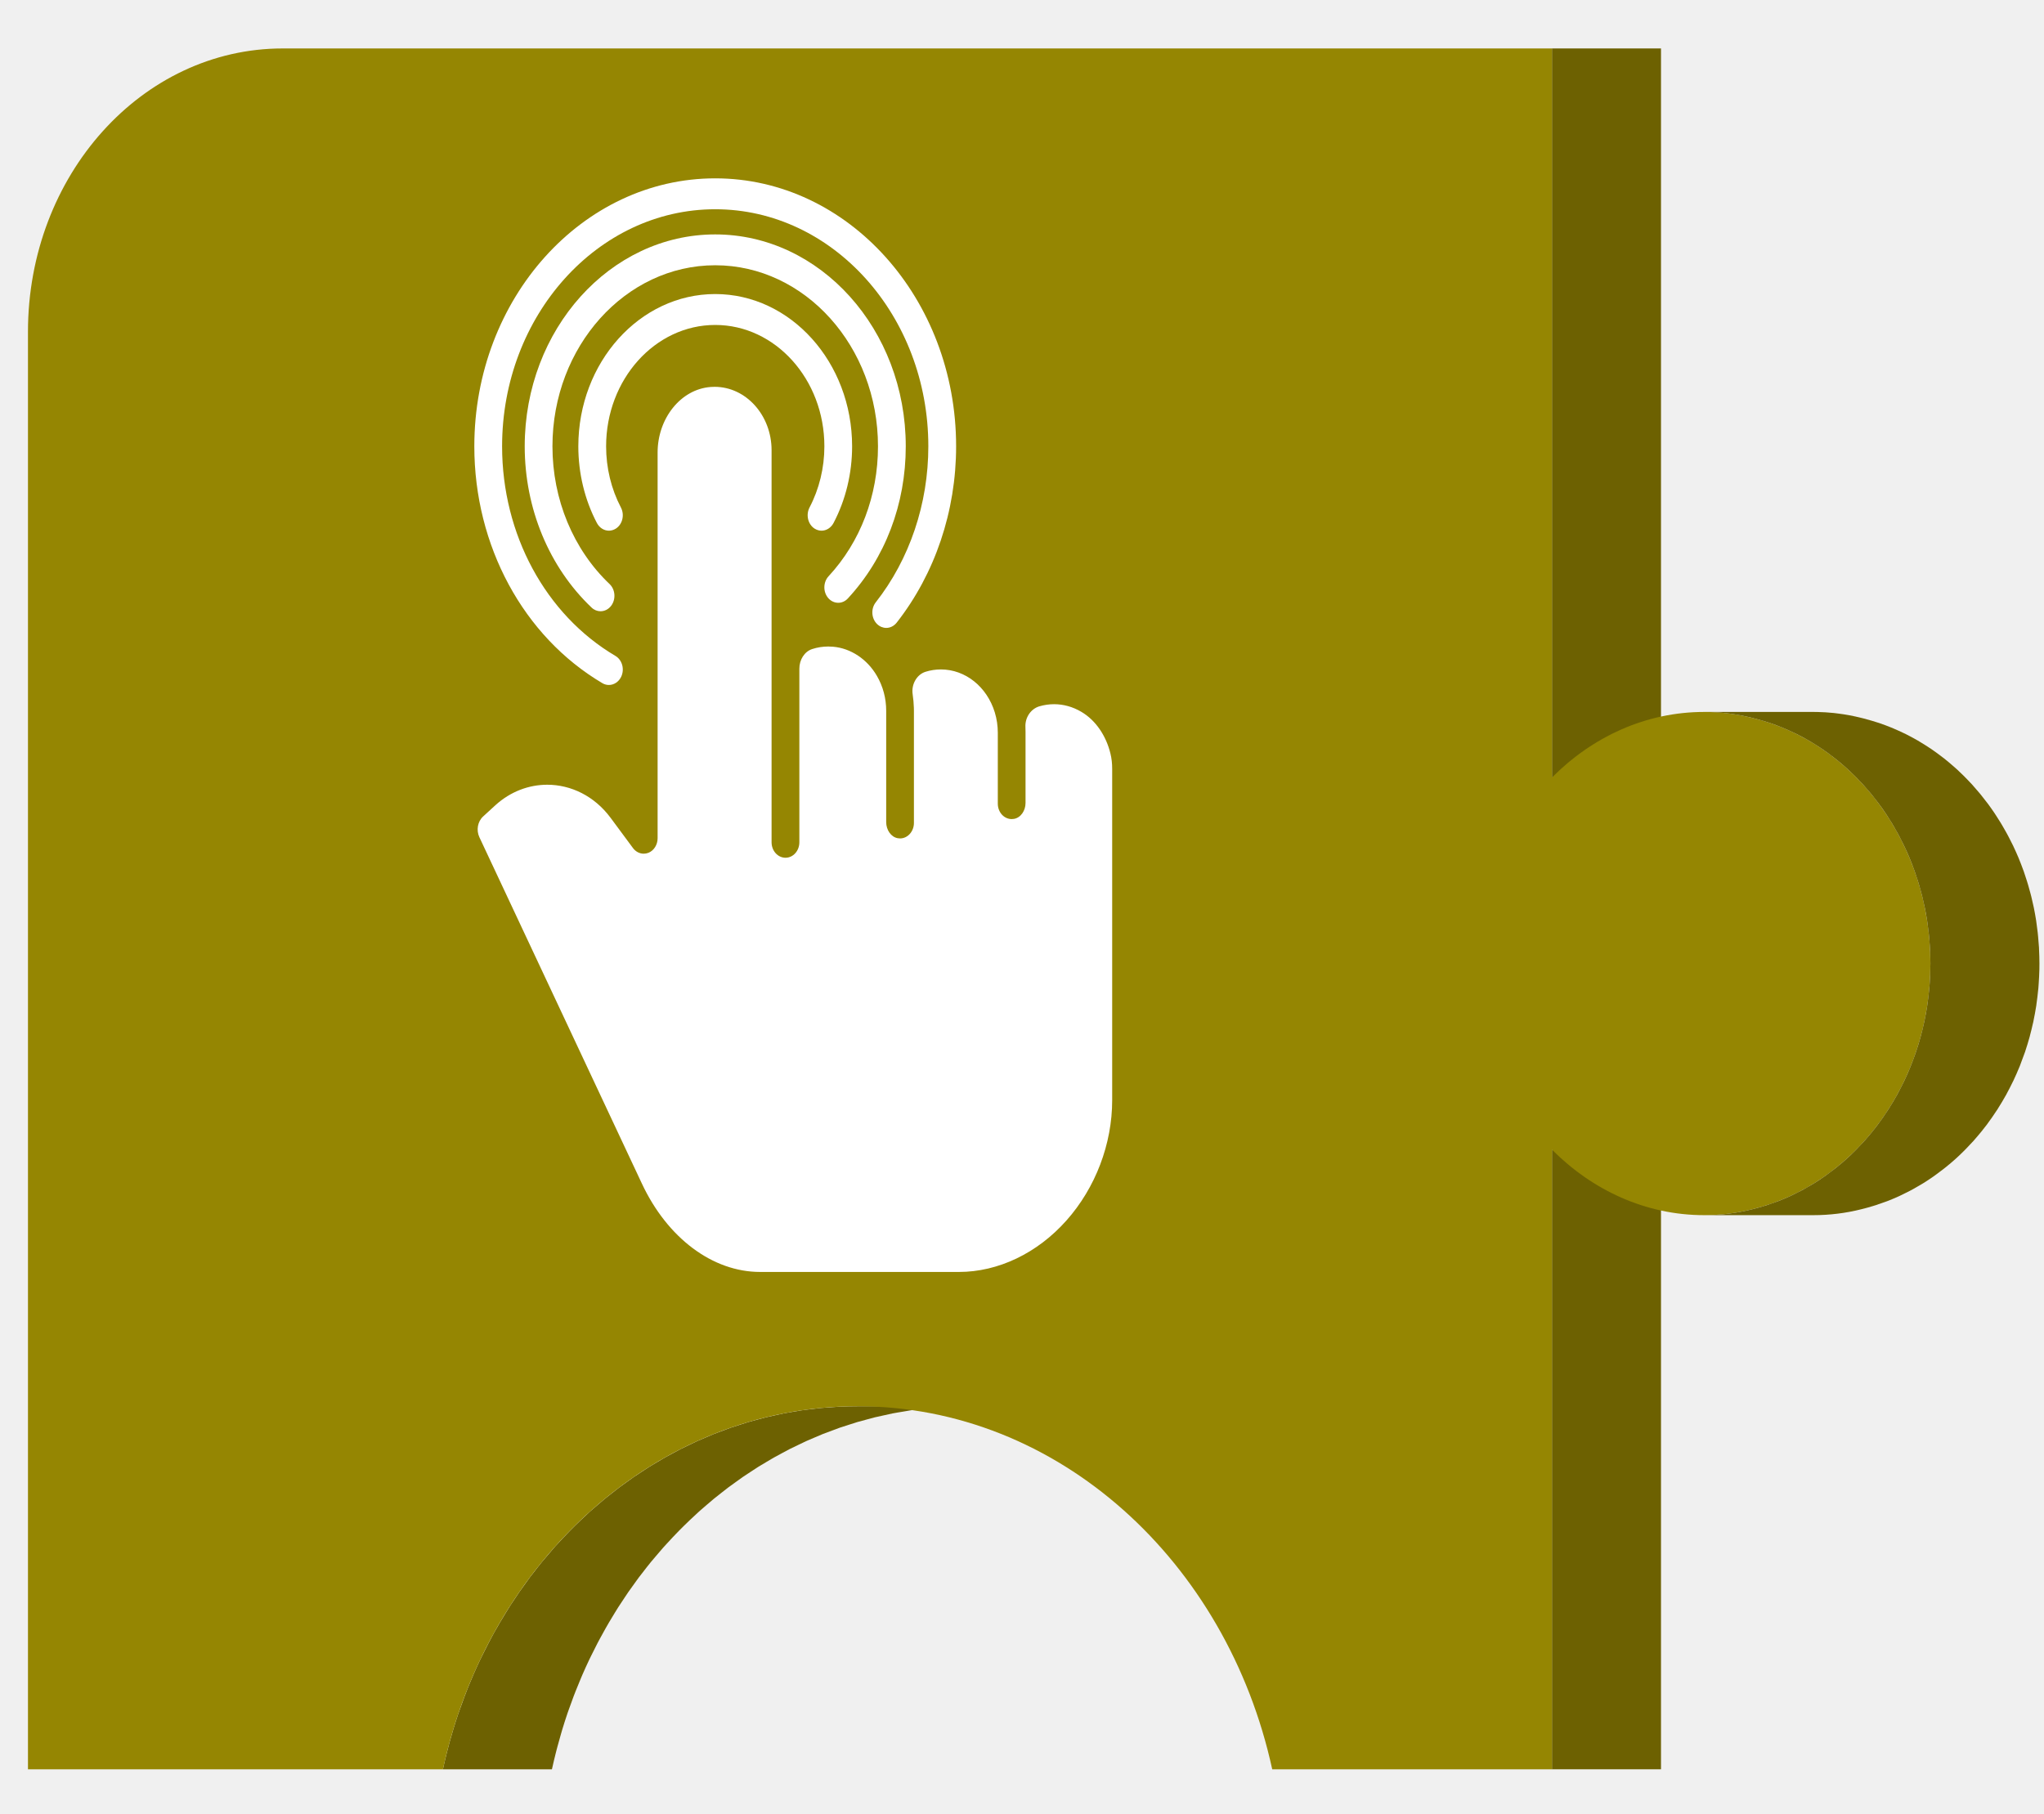
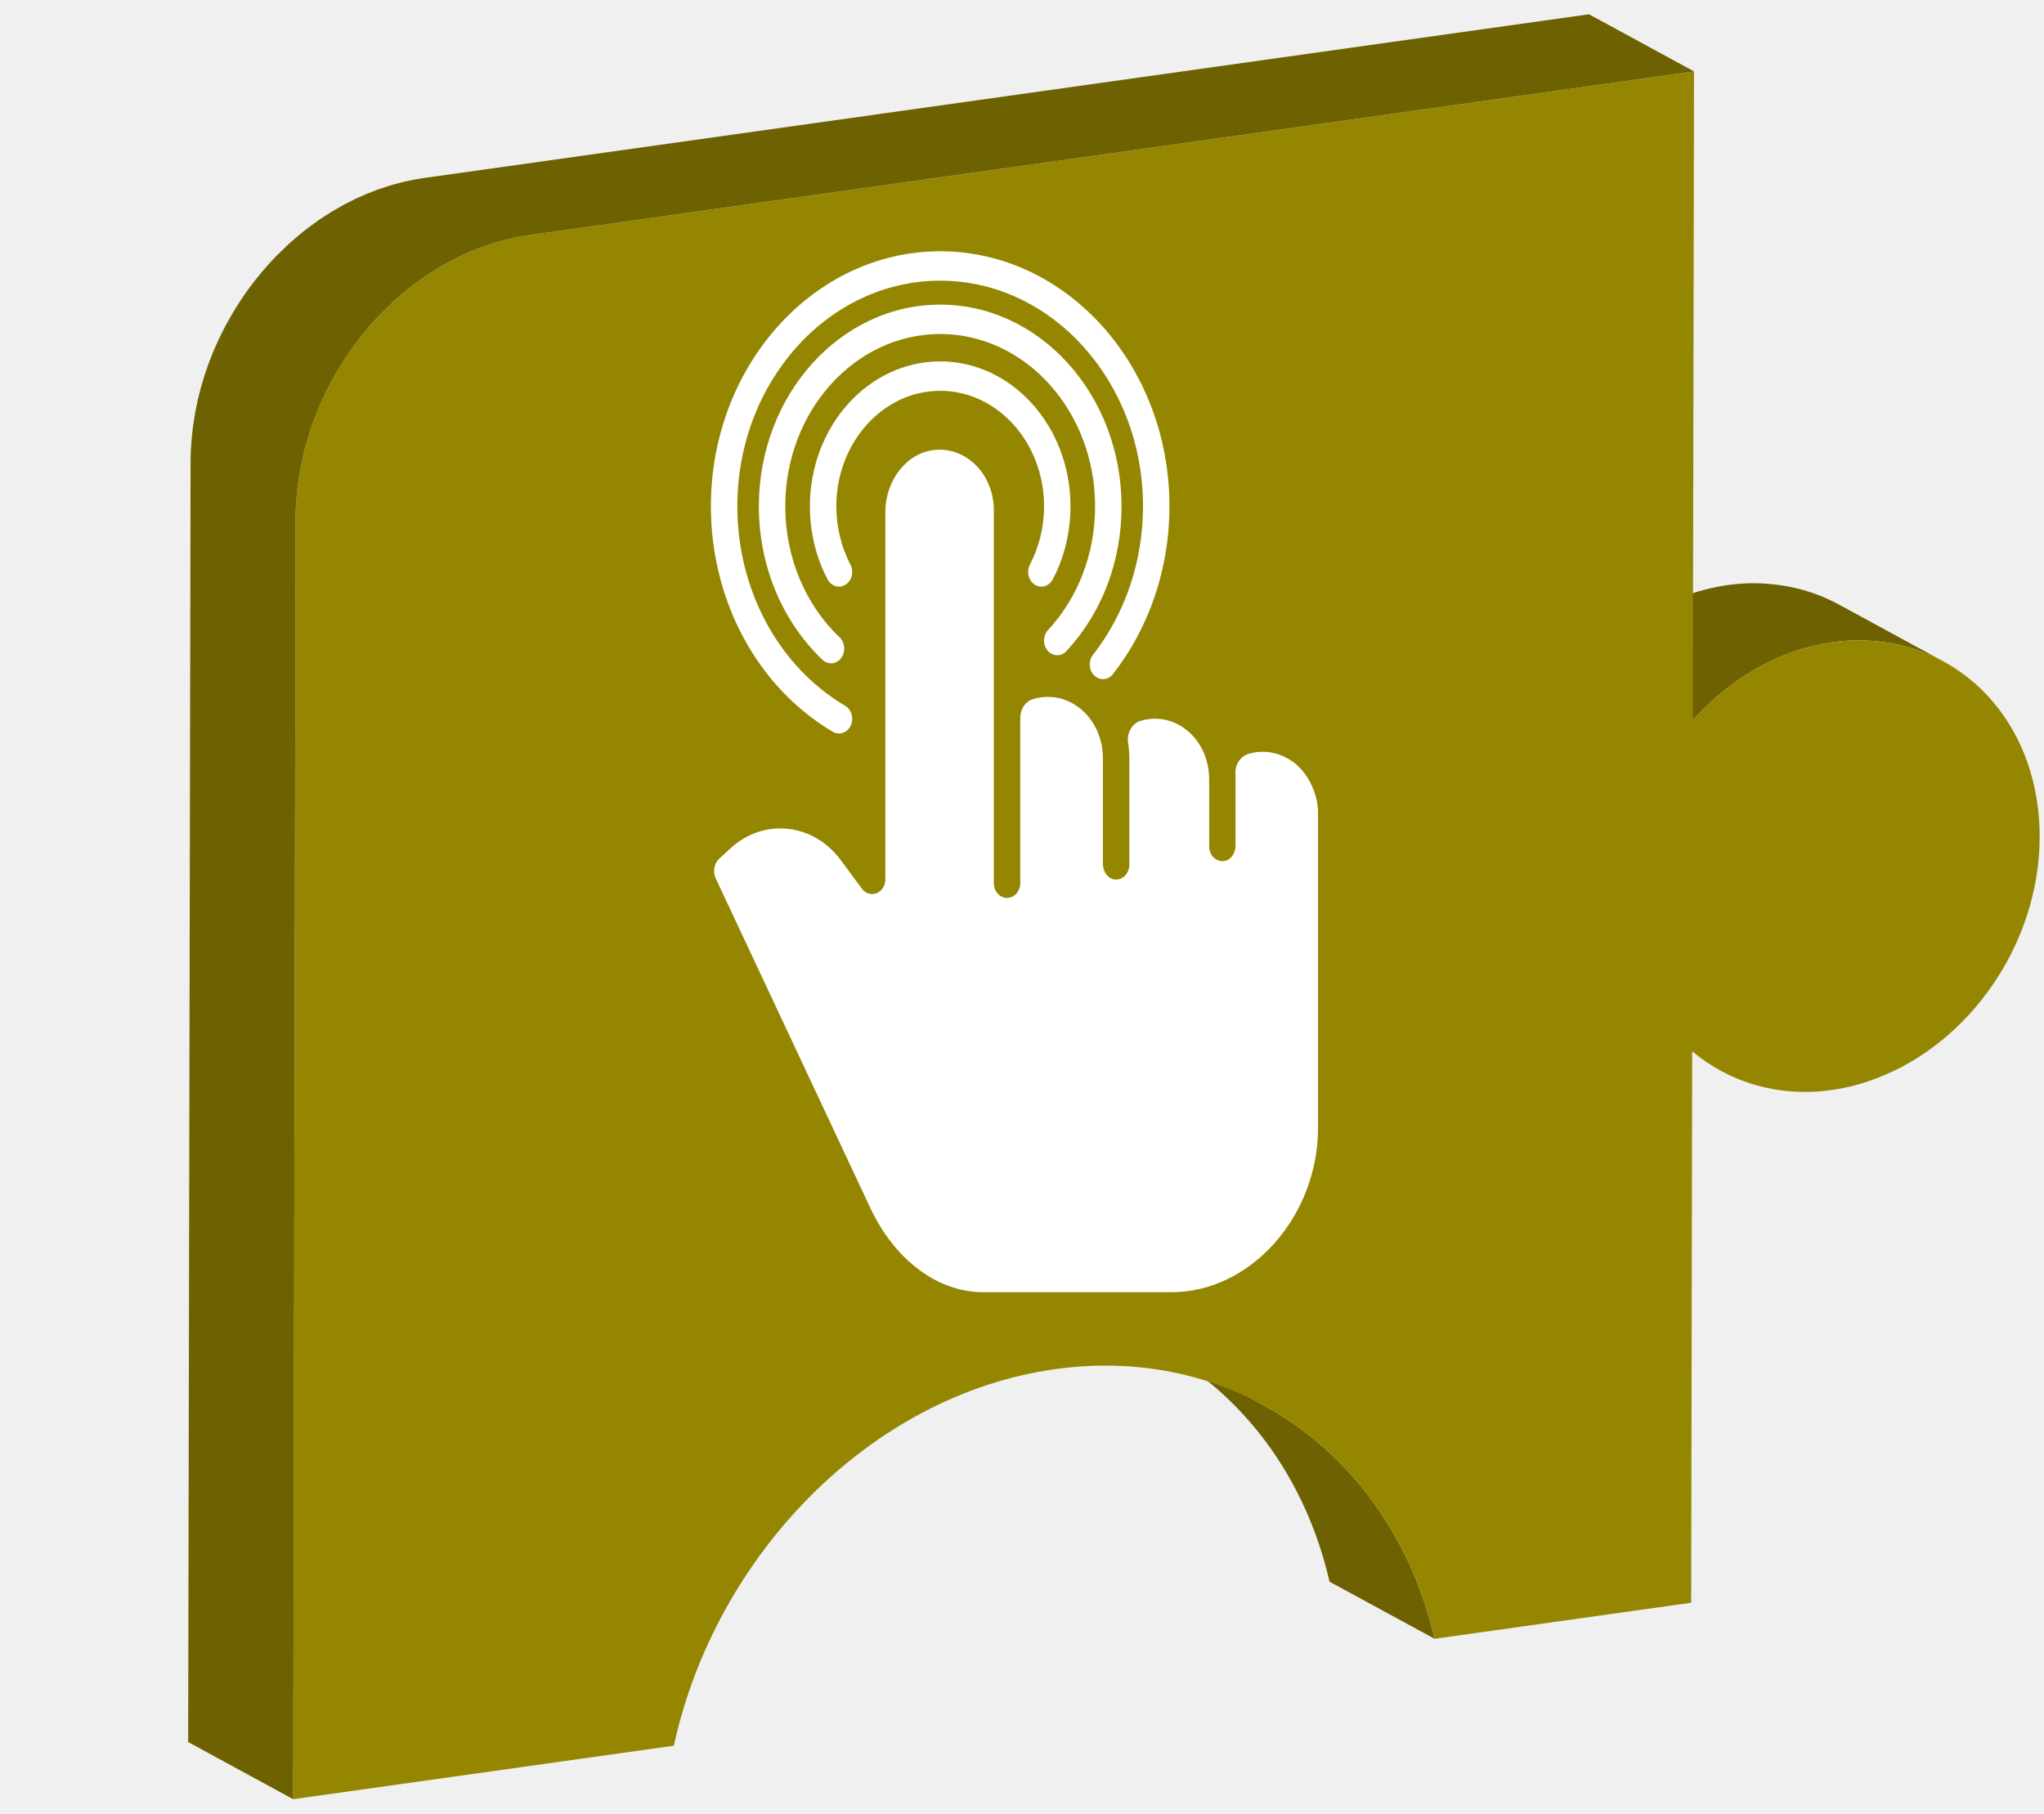
<svg xmlns="http://www.w3.org/2000/svg" version="1.1" id="svg2" xml:space="preserve" width="664.223" height="589.389" viewBox="0 0 664.223 589.389">
  <defs id="defs6">
    <clipPath clipPathUnits="userSpaceOnUse" id="clipPath18">
-       <path d="M 0,442.042 H 498.167 V 0 H 0 Z" id="path16" />
+       <path d="m 360.499,202.356 18.324,-9.968 c -1.773,0.964 -3.444,2.104 -4.994,3.403 v 0 l -18.324,9.969 c 1.55,-1.3 3.221,-2.439 4.994,-3.404" id="path16" />
+     </clipPath>
+     <clipPath clipPathUnits="userSpaceOnUse" id="clipPath30">
+       <path d="M 0,442.042 H 498.167 V 0 H 0 Z" id="path28" />
+     </clipPath>
+     <clipPath clipPathUnits="userSpaceOnUse" id="clipPath54">
+       <path d="m 180.129,307.187 -0.277,-149.003 145.622,20.466 0.277,149.003 z" id="path52" />
    </clipPath>
    <clipPath clipPathUnits="userSpaceOnUse" id="clipPath46">
      <path d="M 181.972,162.333 H 285.061 V 339.102 H 181.972 Z" id="path44" />
    </clipPath>
  </defs>
  <g id="g10" transform="matrix(1.333333,0,0,-1.333333,0,589.3893)">
-     <g id="g12" transform="matrix(1.508026,0,0,1.508026,-158.8169,-112.8055)">
+     <g id="g12">
      <g id="g14" clip-path="url(#clipPath18)">
-         <g id="g20" transform="translate(195.3752,85.4902)">
-           <path d="M 0,0 C 0.192,0.729 0.394,1.453 0.605,2.172 0.67,2.393 0.731,2.615 0.797,2.835 1.071,3.74 1.359,4.638 1.661,5.528 1.728,5.723 1.8,5.916 1.868,6.111 c 0.247,0.708 0.503,1.412 0.768,2.11 0.104,0.272 0.209,0.544 0.315,0.815 0.263,0.67 0.536,1.335 0.816,1.996 0.093,0.22 0.183,0.441 0.278,0.66 0.373,0.858 0.758,1.708 1.159,2.548 0.091,0.192 0.188,0.38 0.281,0.571 0.321,0.661 0.65,1.317 0.988,1.966 0.147,0.282 0.297,0.56 0.447,0.84 0.296,0.551 0.598,1.098 0.906,1.641 0.18,0.315 0.359,0.631 0.543,0.944 0.317,0.541 0.643,1.077 0.972,1.609 0.172,0.278 0.341,0.559 0.517,0.834 0.33,0.519 0.673,1.029 1.015,1.539 0.205,0.306 0.405,0.617 0.615,0.92 0.399,0.577 0.811,1.143 1.225,1.708 0.161,0.219 0.315,0.444 0.478,0.661 0.181,0.241 0.371,0.472 0.554,0.711 0.452,0.588 0.905,1.175 1.372,1.748 0.252,0.308 0.514,0.606 0.77,0.91 0.411,0.488 0.822,0.977 1.244,1.453 0.202,0.227 0.411,0.446 0.615,0.67 0.619,0.68 1.248,1.348 1.889,2.002 0.261,0.265 0.523,0.528 0.787,0.789 0.666,0.659 1.345,1.303 2.034,1.933 0.202,0.185 0.399,0.376 0.603,0.559 0.38,0.339 0.769,0.665 1.155,0.995 0.365,0.312 0.727,0.63 1.098,0.934 0.394,0.324 0.797,0.633 1.197,0.948 0.375,0.293 0.745,0.593 1.125,0.879 0.408,0.307 0.826,0.599 1.24,0.897 0.384,0.276 0.764,0.558 1.153,0.825 0.42,0.288 0.848,0.561 1.273,0.84 0.395,0.258 0.787,0.524 1.187,0.774 0.433,0.27 0.874,0.525 1.313,0.786 0.402,0.239 0.801,0.485 1.208,0.715 0.446,0.253 0.901,0.488 1.352,0.73 0.411,0.22 0.817,0.447 1.232,0.658 0.459,0.234 0.926,0.449 1.389,0.671 0.417,0.2 0.83,0.408 1.252,0.599 0.471,0.214 0.95,0.409 1.427,0.611 0.423,0.18 0.843,0.368 1.27,0.539 0.482,0.192 0.971,0.366 1.458,0.546 0.43,0.16 0.857,0.329 1.291,0.48 0.497,0.172 1.001,0.324 1.502,0.484 0.432,0.138 0.86,0.286 1.296,0.414 0.511,0.152 1.03,0.282 1.546,0.42 0.433,0.116 0.863,0.243 1.3,0.35 0.529,0.129 1.066,0.237 1.599,0.353 0.43,0.094 0.857,0.198 1.29,0.283 0.552,0.108 1.11,0.192 1.666,0.285 0.422,0.071 0.841,0.153 1.266,0.215 0.58,0.085 1.166,0.146 1.751,0.214 0.407,0.048 0.81,0.108 1.219,0.147 0.657,0.064 1.321,0.102 1.984,0.146 0.34,0.022 0.678,0.057 1.02,0.074 1.008,0.048 2.021,0.073 3.039,0.073 H 48.536 c -1.018,0 -2.031,-0.025 -3.039,-0.073 -0.342,-0.017 -0.68,-0.052 -1.021,-0.074 C 43.814,54.942 43.15,54.904 42.492,54.84 42.083,54.801 41.68,54.741 41.273,54.693 40.689,54.625 40.102,54.564 39.522,54.479 39.098,54.417 38.679,54.335 38.256,54.264 37.7,54.171 37.142,54.087 36.591,53.979 36.158,53.894 35.731,53.79 35.301,53.696 34.767,53.58 34.231,53.472 33.702,53.343 33.265,53.236 32.835,53.109 32.401,52.993 31.885,52.855 31.367,52.725 30.856,52.573 30.42,52.445 29.992,52.297 29.56,52.159 29.058,51.999 28.554,51.847 28.058,51.675 27.624,51.524 27.197,51.355 26.767,51.195 26.28,51.015 25.79,50.841 25.308,50.649 24.881,50.478 24.462,50.29 24.038,50.11 23.562,49.908 23.083,49.713 22.611,49.499 22.19,49.308 21.777,49.1 21.36,48.9 20.896,48.678 20.429,48.463 19.971,48.229 19.556,48.018 19.149,47.791 18.739,47.571 18.287,47.329 17.833,47.094 17.387,46.841 16.98,46.611 16.581,46.365 16.178,46.126 15.74,45.865 15.298,45.61 14.866,45.34 14.465,45.09 14.074,44.824 13.679,44.566 13.254,44.287 12.825,44.014 12.406,43.726 12.017,43.458 11.637,43.177 11.253,42.901 10.839,42.603 10.421,42.311 10.013,42.004 9.633,41.718 9.262,41.418 8.888,41.125 8.488,40.81 8.084,40.501 7.69,40.177 7.319,39.873 6.958,39.555 6.593,39.243 6.207,38.913 5.818,38.587 5.438,38.248 5.383,38.199 5.325,38.153 5.27,38.103 h 0.012 v 0 H 5.27 v 0 C 5.122,37.969 4.982,37.824 4.834,37.689 4.145,37.059 3.467,36.415 2.8,35.756 2.536,35.495 2.275,35.232 2.014,34.967 1.372,34.312 0.742,33.644 0.123,32.963 -0.021,32.805 -0.174,32.658 -0.316,32.498 -0.375,32.432 -0.431,32.362 -0.49,32.296 -0.914,31.818 -1.326,31.327 -1.738,30.837 -1.993,30.535 -2.253,30.239 -2.504,29.933 -2.972,29.359 -3.425,28.771 -3.878,28.182 -4.045,27.964 -4.221,27.754 -4.387,27.533 -4.402,27.513 -4.415,27.493 -4.43,27.473 -4.593,27.256 -4.748,27.031 -4.908,26.812 -5.322,26.247 -5.734,25.682 -6.134,25.104 -6.344,24.8 -6.545,24.488 -6.751,24.181 -7.03,23.765 -7.315,23.353 -7.586,22.931 -7.647,22.837 -7.703,22.74 -7.763,22.646 -7.939,22.37 -8.108,22.088 -8.281,21.809 -8.61,21.277 -8.936,20.743 -9.253,20.202 c -0.183,-0.313 -0.363,-0.629 -0.542,-0.944 -0.148,-0.262 -0.303,-0.518 -0.448,-0.781 -0.157,-0.284 -0.305,-0.574 -0.458,-0.86 -0.15,-0.28 -0.3,-0.558 -0.447,-0.84 -0.338,-0.649 -0.667,-1.305 -0.989,-1.966 -0.092,-0.191 -0.189,-0.379 -0.281,-0.571 -0.023,-0.048 -0.047,-0.095 -0.07,-0.143 -0.376,-0.793 -0.737,-1.595 -1.088,-2.404 -0.096,-0.22 -0.186,-0.443 -0.28,-0.665 -0.183,-0.431 -0.369,-0.86 -0.545,-1.296 -0.093,-0.23 -0.178,-0.464 -0.268,-0.694 C -14.776,8.766 -14.882,8.493 -14.986,8.219 -15.25,7.523 -15.505,6.822 -15.752,6.116 -15.821,5.919 -15.893,5.724 -15.96,5.526 -15.983,5.46 -16.007,5.396 -16.03,5.33 -16.308,4.506 -16.571,3.673 -16.824,2.835 -16.89,2.615 -16.952,2.393 -17.016,2.172 -17.146,1.729 -17.28,1.287 -17.403,0.84 -17.479,0.562 -17.548,0.28 -17.621,0 c -0.067,-0.253 -0.134,-0.506 -0.198,-0.759 -0.234,-0.923 -0.458,-1.851 -0.661,-2.788 h 17.621 c 0.203,0.937 0.428,1.865 0.661,2.788 C -0.133,-0.506 -0.067,-0.253 0,0" style="fill:#6d6101;fill-opacity:1;fill-rule:nonzero;stroke:none" id="path22" />
-         </g>
-         <path d="m 356.137,81.944 h 17.621 v 100.161 h -17.621 z" style="fill:#6d6101;fill-opacity:1;fill-rule:nonzero;stroke:none" id="path24" />
-         <path d="m 356.137,242.254 h 17.621 v 117.845 h -17.621 z" style="fill:#6d6101;fill-opacity:1;fill-rule:nonzero;stroke:none" id="path26" />
-         <g id="g28" transform="translate(150.9992,360.0984)">
-           <path d="M 0,0 H 17.621 222.759 205.138 Z" style="fill:#736700;fill-opacity:1;fill-rule:nonzero;stroke:none" id="path30" />
-         </g>
-         <g id="g32" transform="translate(356.1372,360.0984)">
-           <path d="m 0,0 v -117.845 c 6.529,6.577 15.165,10.6 24.608,10.6 2.666,0 5.261,-0.333 7.765,-0.962 16.46,-3.929 28.79,-20.231 28.79,-39.708 0,-19.45 -12.33,-35.751 -28.79,-39.716 -2.504,-0.63 -5.099,-0.955 -7.765,-0.955 -9.443,0 -18.079,4.023 -24.608,10.592 v -100.161 h -45.211 c -7.316,33.617 -34.59,58.68 -67.015,58.68 -32.425,0 -59.726,-25.063 -67.016,-58.68 h -67.061 v 232.354 c 0,25.296 18.43,45.801 41.165,45.801 z" style="fill:#958602;fill-opacity:1;fill-rule:nonzero;stroke:none" id="path34" />
-         </g>
-         <g id="g36" transform="translate(434.8681,210.0743)">
-           <path d="M 0,0 C 0.01,0.22 0.018,0.44 0.025,0.66 0.03,0.829 0.04,0.997 0.044,1.166 0.05,1.48 0.053,1.794 0.053,2.109 c 0,0.769 -0.026,1.532 -0.064,2.292 -0.004,0.091 -0.002,0.183 -0.007,0.274 -0.008,0.137 -0.024,0.271 -0.033,0.408 -0.03,0.456 -0.067,0.909 -0.11,1.361 -0.022,0.232 -0.043,0.464 -0.069,0.694 -0.056,0.509 -0.123,1.014 -0.196,1.517 -0.019,0.128 -0.031,0.258 -0.051,0.386 -0.004,0.031 -0.011,0.061 -0.016,0.092 -0.101,0.642 -0.214,1.278 -0.341,1.909 -0.027,0.134 -0.06,0.266 -0.088,0.399 -0.105,0.497 -0.216,0.991 -0.337,1.48 -0.054,0.217 -0.113,0.432 -0.17,0.647 -0.107,0.406 -0.218,0.81 -0.336,1.21 -0.067,0.229 -0.137,0.456 -0.208,0.682 -0.122,0.391 -0.25,0.779 -0.382,1.164 -0.047,0.136 -0.088,0.276 -0.136,0.411 -0.026,0.074 -0.057,0.146 -0.084,0.22 -0.212,0.586 -0.434,1.166 -0.669,1.738 -0.019,0.046 -0.035,0.093 -0.054,0.138 -0.256,0.616 -0.528,1.22 -0.81,1.819 -0.028,0.058 -0.052,0.119 -0.08,0.178 -0.063,0.133 -0.134,0.261 -0.199,0.394 -0.179,0.364 -0.361,0.726 -0.549,1.084 -0.108,0.204 -0.217,0.407 -0.327,0.609 -0.192,0.349 -0.388,0.694 -0.589,1.036 -0.111,0.191 -0.222,0.382 -0.336,0.57 -0.231,0.38 -0.469,0.754 -0.711,1.125 -0.09,0.138 -0.176,0.278 -0.268,0.415 -0.337,0.503 -0.683,0.997 -1.04,1.481 -0.009,0.014 -0.018,0.028 -0.028,0.041 -0.049,0.067 -0.103,0.13 -0.153,0.196 -0.318,0.425 -0.643,0.844 -0.977,1.254 -0.127,0.157 -0.258,0.311 -0.388,0.466 -0.281,0.335 -0.566,0.666 -0.858,0.99 -0.081,0.091 -0.157,0.187 -0.239,0.276 -0.067,0.074 -0.138,0.143 -0.205,0.216 -0.199,0.215 -0.402,0.425 -0.605,0.635 -0.177,0.182 -0.354,0.364 -0.534,0.543 -0.208,0.206 -0.42,0.407 -0.632,0.607 -0.126,0.119 -0.248,0.244 -0.375,0.361 -0.064,0.059 -0.13,0.114 -0.194,0.172 -0.157,0.143 -0.317,0.282 -0.476,0.421 -0.223,0.196 -0.447,0.39 -0.674,0.58 -0.166,0.138 -0.332,0.274 -0.5,0.409 -0.115,0.093 -0.226,0.19 -0.342,0.281 -0.062,0.049 -0.129,0.091 -0.191,0.14 -0.604,0.468 -1.218,0.921 -1.847,1.35 -0.024,0.016 -0.047,0.035 -0.071,0.052 -0.065,0.044 -0.134,0.081 -0.199,0.125 -0.537,0.358 -1.083,0.7 -1.637,1.029 -0.082,0.048 -0.16,0.104 -0.242,0.151 -0.048,0.028 -0.099,0.052 -0.147,0.079 -0.596,0.343 -1.202,0.669 -1.817,0.976 -0.037,0.018 -0.072,0.04 -0.11,0.059 -0.087,0.043 -0.179,0.078 -0.267,0.121 -0.507,0.245 -1.021,0.477 -1.54,0.697 -0.096,0.041 -0.188,0.089 -0.284,0.129 -0.06,0.024 -0.122,0.043 -0.182,0.068 -0.622,0.253 -1.251,0.49 -1.888,0.706 -0.024,0.008 -0.047,0.018 -0.071,0.026 -0.074,0.025 -0.15,0.043 -0.224,0.067 -0.566,0.185 -1.137,0.354 -1.712,0.509 -0.096,0.026 -0.19,0.06 -0.286,0.085 -0.211,0.055 -0.422,0.107 -0.635,0.158 -0.646,0.163 -1.3,0.304 -1.958,0.426 -0.02,0.004 -0.039,0.009 -0.059,0.013 -0.534,0.098 -1.073,0.178 -1.615,0.249 -0.126,0.016 -0.253,0.032 -0.38,0.047 -0.14,0.017 -0.28,0.038 -0.421,0.053 -0.444,0.046 -0.889,0.084 -1.337,0.112 -0.016,0.001 -0.032,0.001 -0.048,0.002 -0.424,0.026 -0.85,0.044 -1.278,0.053 -0.222,0.005 -0.445,0.007 -0.668,0.007 h -17.622 c 0.653,0 1.302,-0.021 1.946,-0.06 0.016,-10e-4 0.033,-10e-4 0.049,-0.002 0.59,-0.037 1.176,-0.096 1.758,-0.165 0.127,-0.015 0.253,-0.031 0.38,-0.047 0.561,-0.074 1.12,-0.159 1.673,-0.262 0.659,-0.122 1.312,-0.263 1.959,-0.426 0.309,-0.074 0.614,-0.161 0.92,-0.243 0.576,-0.155 1.147,-0.324 1.712,-0.509 0.098,-0.032 0.198,-0.06 0.295,-0.093 0.638,-0.216 1.267,-0.453 1.889,-0.706 0.156,-0.064 0.311,-0.131 0.466,-0.197 0.519,-0.22 1.033,-0.452 1.54,-0.697 0.125,-0.061 0.252,-0.118 0.377,-0.18 0.615,-0.307 1.22,-0.633 1.817,-0.976 0.13,-0.075 0.259,-0.154 0.388,-0.23 0.555,-0.329 1.101,-0.671 1.638,-1.029 0.089,-0.06 0.181,-0.117 0.27,-0.177 0.629,-0.428 1.243,-0.881 1.846,-1.35 0.179,-0.139 0.358,-0.279 0.535,-0.421 0.167,-0.135 0.333,-0.271 0.498,-0.409 0.228,-0.19 0.452,-0.384 0.676,-0.58 0.158,-0.139 0.317,-0.278 0.474,-0.42 0.192,-0.175 0.382,-0.355 0.571,-0.535 0.212,-0.2 0.423,-0.401 0.63,-0.606 0.181,-0.178 0.357,-0.361 0.534,-0.543 0.204,-0.21 0.406,-0.42 0.605,-0.635 0.15,-0.162 0.297,-0.327 0.445,-0.492 0.291,-0.324 0.576,-0.654 0.857,-0.989 0.131,-0.156 0.262,-0.31 0.39,-0.468 0.333,-0.41 0.658,-0.828 0.976,-1.253 0.059,-0.079 0.122,-0.156 0.181,-0.237 0.357,-0.484 0.703,-0.978 1.039,-1.48 0.093,-0.138 0.18,-0.28 0.271,-0.419 0.241,-0.37 0.479,-0.743 0.709,-1.122 0.114,-0.188 0.224,-0.379 0.336,-0.57 0.2,-0.342 0.397,-0.687 0.588,-1.036 0.111,-0.202 0.22,-0.405 0.328,-0.609 0.187,-0.357 0.369,-0.719 0.547,-1.082 0.094,-0.192 0.19,-0.382 0.281,-0.575 0.282,-0.598 0.554,-1.203 0.809,-1.818 0.019,-0.045 0.036,-0.092 0.055,-0.138 0.235,-0.572 0.457,-1.152 0.668,-1.738 0.076,-0.209 0.148,-0.421 0.22,-0.631 0.133,-0.385 0.261,-0.772 0.382,-1.162 0.072,-0.228 0.142,-0.456 0.209,-0.685 0.118,-0.4 0.229,-0.803 0.336,-1.208 0.057,-0.216 0.116,-0.43 0.169,-0.648 0.122,-0.489 0.232,-0.983 0.337,-1.48 0.029,-0.133 0.061,-0.265 0.089,-0.399 0.127,-0.63 0.24,-1.267 0.341,-1.908 0.025,-0.16 0.043,-0.323 0.067,-0.484 0.073,-0.501 0.14,-1.004 0.196,-1.512 0.026,-0.23 0.047,-0.462 0.069,-0.694 0.043,-0.451 0.079,-0.904 0.109,-1.359 0.015,-0.228 0.029,-0.456 0.041,-0.686 0.038,-0.758 0.064,-1.521 0.064,-2.29 0,-0.486 -0.013,-0.968 -0.029,-1.45 -0.007,-0.219 -0.014,-0.439 -0.024,-0.657 -0.017,-0.361 -0.039,-0.719 -0.064,-1.077 -0.014,-0.202 -0.027,-0.405 -0.044,-0.607 -0.014,-0.177 -0.035,-0.352 -0.052,-0.528 -0.071,-0.741 -0.159,-1.477 -0.265,-2.205 -0.019,-0.135 -0.035,-0.27 -0.056,-0.404 -0.119,-0.765 -0.258,-1.523 -0.415,-2.273 -0.037,-0.178 -0.078,-0.353 -0.117,-0.53 -0.136,-0.615 -0.285,-1.225 -0.446,-1.828 -0.039,-0.148 -0.076,-0.297 -0.117,-0.445 -0.196,-0.707 -0.411,-1.406 -0.641,-2.096 -0.051,-0.155 -0.107,-0.308 -0.161,-0.462 -0.199,-0.577 -0.411,-1.148 -0.634,-1.713 -0.062,-0.157 -0.122,-0.316 -0.186,-0.473 -0.278,-0.683 -0.573,-1.357 -0.884,-2.02 -0.06,-0.126 -0.123,-0.25 -0.183,-0.375 -0.297,-0.615 -0.606,-1.22 -0.93,-1.815 -0.065,-0.12 -0.128,-0.242 -0.194,-0.361 -0.389,-0.699 -0.798,-1.383 -1.224,-2.053 -0.082,-0.131 -0.166,-0.26 -0.25,-0.389 -0.478,-0.734 -0.974,-1.451 -1.493,-2.147 -0.136,-0.182 -0.275,-0.361 -0.413,-0.54 -0.187,-0.241 -0.373,-0.482 -0.564,-0.718 -0.159,-0.197 -0.322,-0.389 -0.484,-0.582 -0.194,-0.23 -0.389,-0.46 -0.588,-0.686 -0.143,-0.162 -0.288,-0.32 -0.433,-0.479 -0.309,-0.339 -0.624,-0.672 -0.944,-0.999 -0.134,-0.137 -0.266,-0.275 -0.402,-0.409 -0.434,-0.431 -0.875,-0.854 -1.328,-1.261 -0.014,-0.013 -0.027,-0.026 -0.041,-0.039 -0.486,-0.437 -0.986,-0.856 -1.493,-1.265 -0.144,-0.116 -0.29,-0.23 -0.436,-0.344 -0.396,-0.311 -0.799,-0.613 -1.207,-0.906 -0.135,-0.098 -0.269,-0.197 -0.406,-0.293 -0.529,-0.37 -1.066,-0.727 -1.613,-1.066 -0.098,-0.061 -0.198,-0.117 -0.296,-0.177 -0.461,-0.28 -0.927,-0.549 -1.4,-0.807 -0.167,-0.091 -0.334,-0.181 -0.503,-0.27 -0.472,-0.248 -0.95,-0.486 -1.433,-0.712 -0.109,-0.051 -0.216,-0.106 -0.326,-0.156 -0.584,-0.266 -1.177,-0.514 -1.776,-0.747 -0.153,-0.06 -0.308,-0.114 -0.462,-0.171 -0.469,-0.175 -0.943,-0.34 -1.42,-0.493 -0.177,-0.057 -0.354,-0.115 -0.532,-0.169 -0.621,-0.189 -1.247,-0.366 -1.881,-0.519 -2.504,-0.63 -5.098,-0.955 -7.765,-0.955 h 17.622 c 2.666,0 5.261,0.325 7.764,0.955 0.635,0.153 1.26,0.33 1.881,0.519 0.179,0.054 0.355,0.112 0.532,0.169 0.478,0.153 0.951,0.318 1.421,0.493 0.154,0.057 0.308,0.111 0.462,0.171 0.599,0.233 1.191,0.481 1.776,0.747 0.109,0.05 0.216,0.105 0.325,0.156 0.484,0.226 0.961,0.464 1.434,0.712 0.168,0.089 0.336,0.179 0.503,0.27 0.472,0.259 0.939,0.528 1.401,0.808 0.097,0.06 0.197,0.115 0.294,0.175 0.547,0.34 1.084,0.697 1.614,1.067 0.136,0.096 0.269,0.195 0.404,0.292 0.409,0.294 0.812,0.597 1.21,0.908 0.145,0.114 0.29,0.226 0.434,0.343 0.507,0.409 1.007,0.828 1.494,1.266 10e-4,10e-4 0.003,0.002 0.004,0.004 0.012,0.009 0.022,0.02 0.033,0.03 0.454,0.409 0.896,0.833 1.331,1.265 0.136,0.134 0.269,0.272 0.403,0.409 0.319,0.327 0.634,0.66 0.943,0.999 0.08,0.087 0.164,0.169 0.243,0.257 0.065,0.073 0.126,0.149 0.19,0.222 0.199,0.226 0.394,0.456 0.588,0.686 0.163,0.193 0.325,0.385 0.484,0.581 0.192,0.237 0.379,0.479 0.565,0.72 0.109,0.142 0.223,0.278 0.331,0.421 0.028,0.038 0.053,0.079 0.081,0.117 0.519,0.697 1.016,1.414 1.493,2.148 0.043,0.066 0.091,0.127 0.134,0.193 0.041,0.064 0.076,0.132 0.117,0.196 0.425,0.67 0.834,1.354 1.223,2.053 0.021,0.037 0.045,0.072 0.066,0.11 0.045,0.082 0.084,0.168 0.129,0.251 0.323,0.595 0.633,1.2 0.929,1.815 0.041,0.085 0.088,0.165 0.129,0.251 0.019,0.04 0.035,0.083 0.054,0.124 0.311,0.663 0.606,1.336 0.885,2.02 0.022,0.055 0.049,0.108 0.071,0.163 0.041,0.102 0.075,0.208 0.115,0.31 0.223,0.565 0.434,1.136 0.634,1.713 0.036,0.104 0.078,0.204 0.114,0.308 0.017,0.051 0.03,0.103 0.047,0.154 0.23,0.69 0.444,1.389 0.641,2.096 0.012,0.046 0.028,0.089 0.041,0.134 0.028,0.102 0.048,0.208 0.075,0.311 0.162,0.604 0.31,1.213 0.446,1.828 0.025,0.111 0.057,0.219 0.081,0.331 0.014,0.065 0.023,0.133 0.036,0.199 0.157,0.751 0.297,1.508 0.416,2.274 0.006,0.042 0.016,0.082 0.022,0.124 0.014,0.091 0.02,0.185 0.033,0.276 0.107,0.731 0.195,1.468 0.266,2.21 0.009,0.101 0.027,0.199 0.036,0.3 0.006,0.074 0.009,0.15 0.015,0.224 0.018,0.204 0.03,0.409 0.044,0.613 C -0.039,-0.715 -0.016,-0.358 0,0" style="fill:#6d6101;fill-opacity:1;fill-rule:nonzero;stroke:none" id="path38" />
+         <g id="g20" transform="translate(378.823,192.3874)">
+           <path d="m 0,0 -18.325,9.968 c -1.773,0.965 -3.443,2.105 -4.993,3.404 L -4.993,3.404 C -3.444,2.105 -1.773,0.965 0,0" style="fill:#6d6101;fill-opacity:1;fill-rule:nonzero;stroke:none" id="path22" />
        </g>
      </g>
    </g>
-     <g id="g40" transform="matrix(1.508026,0,0,1.508026,-158.8169,-112.8055)">
+     <g id="g24" transform="matrix(1.396915,0,0,1.396915,-109.7811,-87.72652)">
+       <g id="g26" clip-path="url(#clipPath30)">
+         <g id="g32" transform="translate(407.886,267.1021)">
+           <path d="m 0,0 c 0.33,-0.05 0.659,-0.105 0.986,-0.166 0.162,-0.03 0.324,-0.062 0.486,-0.095 0.325,-0.066 0.648,-0.138 0.97,-0.215 0.141,-0.034 0.283,-0.065 0.424,-0.101 0.259,-0.065 0.514,-0.14 0.77,-0.212 0.242,-0.068 0.484,-0.133 0.723,-0.207 0.247,-0.076 0.49,-0.161 0.734,-0.243 0.236,-0.08 0.473,-0.157 0.707,-0.242 0.239,-0.088 0.475,-0.184 0.712,-0.277 0.232,-0.092 0.466,-0.181 0.695,-0.279 0.234,-0.099 0.464,-0.206 0.695,-0.311 0.225,-0.103 0.452,-0.203 0.674,-0.311 0.412,-0.2 0.819,-0.406 1.22,-0.624 L -8.529,6.686 c -0.36,0.196 -0.726,0.385 -1.095,0.566 -0.041,0.02 -0.083,0.037 -0.124,0.057 -0.222,0.108 -0.448,0.208 -0.673,0.31 -0.232,0.106 -0.463,0.214 -0.698,0.313 -0.228,0.097 -0.46,0.186 -0.69,0.277 -0.238,0.094 -0.475,0.19 -0.716,0.278 -0.234,0.086 -0.472,0.163 -0.71,0.243 -0.242,0.082 -0.484,0.166 -0.729,0.242 -0.24,0.074 -0.484,0.14 -0.727,0.208 -0.2,0.056 -0.397,0.119 -0.598,0.172 -0.056,0.014 -0.113,0.025 -0.169,0.04 -0.141,0.035 -0.283,0.067 -0.425,0.1 -0.321,0.077 -0.645,0.149 -0.97,0.216 -0.161,0.032 -0.323,0.064 -0.485,0.094 -0.326,0.061 -0.655,0.116 -0.986,0.166 -0.147,0.023 -0.294,0.048 -0.443,0.068 -0.473,0.066 -0.95,0.123 -1.431,0.168 -2.479,0.256 -5.047,0.215 -7.688,-0.157 C -28.418,9.973 -28.948,9.882 -29.475,9.783 -29.637,9.753 -29.798,9.718 -29.96,9.685 -30.332,9.61 -30.702,9.53 -31.07,9.443 -31.247,9.402 -31.424,9.359 -31.6,9.315 -31.982,9.219 -32.362,9.116 -32.74,9.007 -32.88,8.967 -33.021,8.93 -33.16,8.889 -33.671,8.736 -34.179,8.573 -34.683,8.398 -34.775,8.366 -34.866,8.33 -34.958,8.298 -35.372,8.151 -35.783,7.997 -36.192,7.835 -36.356,7.771 -36.518,7.703 -36.68,7.637 -37.026,7.494 -37.37,7.347 -37.711,7.195 -37.874,7.123 -38.037,7.05 -38.198,6.976 -38.291,6.933 -38.385,6.894 -38.477,6.851 -38.682,6.754 -38.882,6.648 -39.085,6.548 -39.319,6.433 -39.553,6.319 -39.784,6.2 c -0.286,-0.148 -0.568,-0.303 -0.85,-0.458 -0.225,-0.123 -0.451,-0.243 -0.674,-0.371 -0.285,-0.163 -0.565,-0.334 -0.847,-0.504 -0.214,-0.13 -0.43,-0.256 -0.643,-0.39 -0.289,-0.182 -0.573,-0.373 -0.858,-0.562 -0.199,-0.132 -0.401,-0.26 -0.598,-0.396 -0.027,-0.019 -0.055,-0.036 -0.082,-0.055 -0.06,-0.041 -0.117,-0.088 -0.177,-0.13 -0.621,-0.435 -1.231,-0.889 -1.831,-1.357 -0.137,-0.107 -0.275,-0.212 -0.41,-0.32 -0.641,-0.512 -1.269,-1.042 -1.883,-1.591 -0.042,-0.037 -0.086,-0.07 -0.127,-0.107 -0.097,-0.087 -0.188,-0.182 -0.284,-0.27 -0.42,-0.384 -0.834,-0.777 -1.24,-1.179 -0.152,-0.149 -0.304,-0.298 -0.454,-0.45 -0.521,-0.528 -1.034,-1.066 -1.532,-1.62 l 18.325,-9.969 c 0.497,0.555 1.011,1.092 1.532,1.621 0.149,0.152 0.302,0.3 0.453,0.45 0.407,0.401 0.821,0.794 1.241,1.179 0.137,0.125 0.272,0.253 0.41,0.377 0.614,0.548 1.242,1.078 1.883,1.59 0.136,0.109 0.274,0.214 0.411,0.321 0.6,0.468 1.21,0.922 1.831,1.356 0.087,0.061 0.171,0.126 0.259,0.186 0.197,0.135 0.398,0.264 0.598,0.396 0.285,0.189 0.569,0.38 0.858,0.562 0.212,0.133 0.428,0.26 0.643,0.389 0.281,0.171 0.562,0.342 0.847,0.505 0.223,0.128 0.45,0.249 0.675,0.372 0.282,0.154 0.563,0.309 0.847,0.456 0.232,0.12 0.467,0.234 0.701,0.349 0.295,0.145 0.589,0.29 0.886,0.427 0.162,0.075 0.325,0.147 0.487,0.22 0.342,0.152 0.686,0.299 1.031,0.441 0.163,0.067 0.325,0.134 0.488,0.199 0.409,0.161 0.821,0.315 1.234,0.462 0.092,0.033 0.183,0.069 0.276,0.101 0.503,0.175 1.011,0.337 1.521,0.49 0.141,0.042 0.284,0.08 0.425,0.12 0.377,0.108 0.755,0.211 1.135,0.306 0.177,0.045 0.354,0.087 0.532,0.129 0.368,0.087 0.737,0.167 1.108,0.242 0.163,0.032 0.325,0.067 0.488,0.098 0.527,0.099 1.056,0.189 1.588,0.264 2.64,0.371 5.209,0.413 7.687,0.156 C -1.392,0.191 -0.915,0.133 -0.441,0.068 -0.293,0.047 -0.147,0.023 0,0" style="fill:#6d6101;fill-opacity:1;fill-rule:nonzero;stroke:none" id="path34" />
+         </g>
+         <g id="g36" transform="translate(299.0192,134.0493)">
+           <path d="M 0,0 -18.325,9.968 C -3.577,1.946 7.345,-12.558 11.537,-30.802 L 29.861,-40.77 C 25.67,-22.526 14.748,-8.023 0,0" style="fill:#6d6101;fill-opacity:1;fill-rule:nonzero;stroke:none" id="path38" />
+         </g>
+         <g id="g40" transform="translate(374.1472,366.7815)">
+           <path d="m 0,0 -0.21,-113.208 c 6.477,7.227 15.037,12.293 24.387,13.608 2.641,0.371 5.21,0.412 7.688,0.156 16.292,-1.491 28.474,-15.428 28.439,-34.139 -0.035,-18.691 -12.274,-36.06 -28.581,-42.16 -2.48,-0.954 -5.05,-1.627 -7.691,-1.999 -9.351,-1.314 -17.896,1.342 -24.35,6.752 l -0.178,-96.221 -44.771,-6.292 c -7.185,31.276 -34.149,51.557 -66.259,47.045 -32.109,-4.513 -59.189,-32.39 -66.468,-65.698 l -66.409,-9.333 0.415,223.205 c 0.045,24.306 18.332,46.57 40.846,49.734 z" style="fill:#958602;fill-opacity:1;fill-rule:nonzero;stroke:none" id="path42" />
+         </g>
+         <g id="g44" transform="translate(130.3755,292.9926)">
+           <path d="m 0,0 c 0.028,0.298 0.07,0.593 0.103,0.889 0.05,0.445 0.095,0.892 0.157,1.334 0.043,0.312 0.1,0.62 0.15,0.93 0.067,0.425 0.13,0.851 0.208,1.273 0.059,0.32 0.131,0.636 0.197,0.955 0.083,0.408 0.162,0.817 0.255,1.222 0.076,0.326 0.164,0.648 0.245,0.973 0.099,0.393 0.193,0.787 0.301,1.177 0.09,0.327 0.193,0.65 0.29,0.974 0.114,0.383 0.223,0.767 0.346,1.146 0.105,0.326 0.222,0.647 0.333,0.97 0.13,0.377 0.256,0.755 0.394,1.128 0.072,0.194 0.15,0.385 0.224,0.578 0.174,0.453 0.352,0.906 0.538,1.354 0.098,0.236 0.201,0.47 0.302,0.704 0.175,0.404 0.353,0.805 0.538,1.204 0.112,0.242 0.225,0.482 0.341,0.722 0.19,0.395 0.385,0.786 0.584,1.176 0.117,0.227 0.232,0.456 0.352,0.681 0.123,0.233 0.253,0.461 0.38,0.691 0.365,0.666 0.744,1.323 1.136,1.971 0.119,0.197 0.235,0.395 0.357,0.59 0.491,0.789 1.001,1.566 1.531,2.326 0.107,0.154 0.22,0.303 0.328,0.455 0.414,0.58 0.838,1.151 1.274,1.713 0.164,0.212 0.33,0.423 0.498,0.632 0.449,0.562 0.909,1.113 1.38,1.654 0.116,0.133 0.228,0.271 0.345,0.403 0.585,0.66 1.187,1.302 1.803,1.928 0.156,0.159 0.316,0.312 0.474,0.468 0.484,0.481 0.977,0.951 1.478,1.41 0.187,0.171 0.373,0.342 0.562,0.51 0.697,0.618 1.404,1.223 2.131,1.799 0.062,0.049 0.126,0.094 0.188,0.143 0.676,0.531 1.367,1.038 2.067,1.531 0.258,0.181 0.516,0.362 0.778,0.538 0.238,0.161 0.478,0.321 0.719,0.477 0.334,0.217 0.672,0.427 1.011,0.635 0.24,0.147 0.481,0.295 0.724,0.438 0.354,0.208 0.713,0.408 1.072,0.606 0.233,0.129 0.465,0.26 0.7,0.385 0.396,0.21 0.797,0.409 1.199,0.606 0.204,0.1 0.405,0.205 0.609,0.302 0.566,0.268 1.138,0.523 1.714,0.766 0.144,0.061 0.289,0.117 0.434,0.176 0.453,0.185 0.909,0.363 1.369,0.533 0.178,0.066 0.356,0.132 0.536,0.195 0.518,0.184 1.04,0.358 1.565,0.522 0.083,0.026 0.164,0.054 0.247,0.079 0.603,0.184 1.211,0.351 1.822,0.506 0.168,0.043 0.337,0.082 0.506,0.122 0.467,0.113 0.937,0.218 1.409,0.314 0.181,0.037 0.362,0.075 0.543,0.109 0.625,0.119 1.252,0.228 1.883,0.316 L 243.772,73.789 225.447,83.757 22.306,55.207 C 21.674,55.119 21.047,55.01 20.423,54.891 20.241,54.857 20.06,54.819 19.88,54.782 19.408,54.686 18.938,54.582 18.47,54.469 18.302,54.428 18.133,54.39 17.965,54.347 17.354,54.191 16.745,54.024 16.143,53.841 16.06,53.816 15.978,53.787 15.896,53.761 15.37,53.598 14.849,53.423 14.33,53.239 14.151,53.176 13.973,53.11 13.794,53.045 13.335,52.875 12.879,52.697 12.425,52.511 12.281,52.452 12.135,52.396 11.992,52.335 11.453,52.108 10.918,51.873 10.388,51.624 10.351,51.607 10.315,51.587 10.278,51.57 10.073,51.473 9.872,51.368 9.669,51.268 9.267,51.07 8.865,50.871 8.469,50.661 8.234,50.537 8.002,50.405 7.769,50.276 7.41,50.078 7.051,49.878 6.697,49.67 6.455,49.527 6.215,49.38 5.975,49.233 5.635,49.025 5.296,48.814 4.961,48.597 4.721,48.441 4.482,48.282 4.245,48.122 4.086,48.015 3.924,47.914 3.767,47.806 3.664,47.734 3.567,47.653 3.464,47.581 2.765,47.09 2.076,46.583 1.401,46.054 1.338,46.004 1.273,45.958 1.21,45.908 0.484,45.332 -0.223,44.728 -0.919,44.11 -0.998,44.04 -1.083,43.976 -1.161,43.905 -1.272,43.806 -1.374,43.698 -1.484,43.598 -1.985,43.139 -2.477,42.67 -2.96,42.19 -3.118,42.033 -3.279,41.881 -3.435,41.722 -4.05,41.095 -4.652,40.453 -5.238,39.793 c -0.027,-0.03 -0.056,-0.058 -0.083,-0.089 -0.089,-0.101 -0.171,-0.21 -0.26,-0.312 -0.471,-0.542 -0.932,-1.093 -1.381,-1.655 -0.168,-0.21 -0.334,-0.421 -0.499,-0.633 -0.435,-0.562 -0.86,-1.133 -1.273,-1.713 -0.083,-0.116 -0.174,-0.226 -0.256,-0.343 -0.025,-0.037 -0.048,-0.075 -0.073,-0.111 -0.53,-0.761 -1.04,-1.538 -1.531,-2.327 -0.121,-0.194 -0.237,-0.392 -0.355,-0.588 -0.394,-0.649 -0.773,-1.307 -1.139,-1.974 -0.072,-0.131 -0.152,-0.255 -0.223,-0.387 -0.053,-0.099 -0.102,-0.201 -0.155,-0.301 -0.12,-0.227 -0.236,-0.455 -0.352,-0.683 -0.2,-0.39 -0.395,-0.781 -0.585,-1.176 -0.115,-0.24 -0.229,-0.48 -0.341,-0.722 -0.184,-0.398 -0.362,-0.799 -0.536,-1.202 -0.102,-0.235 -0.205,-0.47 -0.304,-0.707 -0.186,-0.446 -0.362,-0.897 -0.536,-1.349 -0.075,-0.195 -0.153,-0.388 -0.226,-0.583 -0.017,-0.046 -0.036,-0.091 -0.053,-0.137 -0.119,-0.324 -0.224,-0.654 -0.337,-0.98 -0.113,-0.327 -0.231,-0.651 -0.337,-0.98 -0.121,-0.376 -0.23,-0.756 -0.343,-1.135 -0.097,-0.328 -0.201,-0.655 -0.293,-0.986 -0.107,-0.387 -0.2,-0.779 -0.299,-1.169 -0.082,-0.327 -0.17,-0.652 -0.246,-0.98 -0.093,-0.402 -0.171,-0.808 -0.254,-1.213 -0.066,-0.322 -0.139,-0.642 -0.199,-0.965 -0.078,-0.419 -0.139,-0.841 -0.206,-1.263 -0.05,-0.313 -0.108,-0.624 -0.152,-0.938 -0.061,-0.443 -0.107,-0.889 -0.156,-1.334 -0.034,-0.297 -0.076,-0.592 -0.104,-0.89 -0.046,-0.498 -0.075,-0.999 -0.107,-1.5 -0.016,-0.247 -0.04,-0.492 -0.052,-0.739 -0.036,-0.75 -0.056,-1.502 -0.057,-2.256 l -0.415,-223.205 18.325,-9.968 0.415,223.204 c 0.001,0.755 0.02,1.507 0.056,2.256 0.012,0.248 0.037,0.493 0.053,0.74 0.031,0.501 0.06,1.002 0.107,1.5" style="fill:#6d6101;fill-opacity:1;fill-rule:nonzero;stroke:none" id="path46" />
+         </g>
+       </g>
+     </g>
+     <g id="g40-3" transform="matrix(1.435348,0,0,1.435348,-87.93386,-105.9355)">
      <g id="g42" clip-path="url(#clipPath46)">
        <g id="g48" transform="translate(220.8077,305.4033)">
          <path d="M 0,0 C -0.211,0 -0.424,-0.008 -0.639,-0.024 -5.524,-0.393 -9.213,-5.163 -9.213,-10.608 V -72.96 c 0,-1.062 -0.599,-2.007 -1.48,-2.358 -0.25,-0.098 -0.508,-0.145 -0.762,-0.145 -0.66,0 -1.3,0.319 -1.738,0.91 l -3.624,4.896 c -2.612,3.52 -6.409,5.34 -10.233,5.34 -2.952,0 -5.92,-1.084 -8.372,-3.306 l -1.974,-1.809 c -0.905,-0.819 -1.156,-2.223 -0.622,-3.366 l 26.273,-56.007 c 4.125,-8.802 11.438,-14.265 19.091,-14.265 H 39.5 c 6.326,0 12.659,3.024 17.359,8.316 4.7,5.283 7.394,12.366 7.394,19.44 v 53.568 c 0,0.9 -0.089,1.683 -0.283,2.475 -0.688,2.835 -2.346,5.346 -4.676,6.723 -1.425,0.848 -2.943,1.248 -4.433,1.248 -0.802,0 -1.595,-0.116 -2.362,-0.339 -1.383,-0.405 -2.354,-1.8 -2.265,-3.384 0.009,-0.252 0.016,-0.495 0.016,-0.747 v -11.493 c 0,-1.242 -0.768,-2.385 -1.868,-2.574 -0.124,-0.021 -0.246,-0.032 -0.366,-0.032 -1.25,0 -2.247,1.117 -2.247,2.489 v 11.457 c 0,1.125 -0.162,2.232 -0.485,3.294 -1.27,4.158 -4.765,6.948 -8.713,6.948 -0.849,0 -1.682,-0.126 -2.483,-0.378 -1.415,-0.441 -2.33,-2.043 -2.079,-3.654 0.105,-0.711 0.17,-1.431 0.194,-2.169 0.009,-0.171 0.009,-0.324 0.009,-0.495 v -18.117 c 0,-1.373 -1.008,-2.502 -2.241,-2.502 -0.125,0 -0.252,0.012 -0.38,0.036 -1.1,0.198 -1.861,1.359 -1.861,2.601 v 17.982 c 0,2.034 -0.509,3.942 -1.504,5.661 -1.561,2.691 -4.223,4.464 -7.087,4.707 -0.258,0.022 -0.514,0.033 -0.768,0.033 -0.899,0 -1.772,-0.137 -2.605,-0.411 -1.245,-0.405 -2.07,-1.728 -2.07,-3.168 v -28.062 c 0,-1.386 -1.004,-2.502 -2.241,-2.502 -1.238,0 -2.249,1.116 -2.249,2.502 v 63.369 C 9.206,-4.597 5.076,0 0,0" style="fill:#ffffff;fill-opacity:1;fill-rule:nonzero;stroke:none" id="path50" />
        </g>
        <g id="g52" transform="translate(220.9056,339.1022)">
          <path d="m 0,0 c -21.469,0 -38.933,-19.431 -38.933,-43.317 0,-16.074 7.927,-30.735 20.7,-38.286 0.332,-0.198 0.696,-0.288 1.044,-0.288 0.808,0 1.585,0.486 1.989,1.323 0.583,1.224 0.162,2.736 -0.93,3.375 -11.3,6.678 -18.314,19.656 -18.314,33.876 0,21.132 15.45,38.322 34.444,38.322 18.993,0 34.443,-17.19 34.443,-38.322 0,-9.279 -3.017,-18.234 -8.493,-25.209 -0.817,-1.035 -0.72,-2.61 0.21,-3.519 0.429,-0.414 0.955,-0.621 1.481,-0.621 0.622,0 1.245,0.288 1.69,0.855 6.188,7.893 9.602,18.009 9.602,28.494 C 38.933,-19.431 21.468,0 0,0" style="fill:#ffffff;fill-opacity:1;fill-rule:nonzero;stroke:none" id="path54" />
        </g>
        <g id="g56" transform="translate(220.9056,330.0392)">
          <path d="m 0,0 c -16.979,0 -30.788,-15.363 -30.788,-34.254 0,-10.035 3.932,-19.53 10.799,-26.055 0.421,-0.405 0.939,-0.603 1.457,-0.603 0.631,0 1.261,0.297 1.706,0.873 0.801,1.053 0.696,2.628 -0.25,3.528 -5.865,5.571 -9.23,13.68 -9.23,22.257 0,16.137 11.802,29.268 26.306,29.268 14.504,0 26.306,-13.131 26.306,-29.268 0,-7.983 -2.839,-15.444 -7.984,-20.997 -0.89,-0.963 -0.914,-2.547 -0.049,-3.537 0.437,-0.504 1.027,-0.756 1.61,-0.756 0.566,0 1.124,0.234 1.561,0.711 6.027,6.507 9.351,15.237 9.351,24.579 C 30.795,-15.363 16.979,0 0,0" style="fill:#ffffff;fill-opacity:1;fill-rule:nonzero;stroke:none" id="path58" />
        </g>
        <g id="g60" transform="translate(220.9056,320.4002)">
          <path d="m 0,0 c -12.199,0 -22.124,-11.043 -22.124,-24.615 0,-4.365 1.035,-8.649 3.001,-12.393 0.421,-0.792 1.173,-1.242 1.941,-1.242 0.389,0 0.777,0.117 1.133,0.342 1.067,0.693 1.432,2.223 0.801,3.42 -1.561,2.979 -2.386,6.399 -2.386,9.873 0,10.818 7.911,19.62 17.634,19.62 9.723,0 17.642,-8.802 17.642,-19.62 0,-3.474 -0.833,-6.894 -2.394,-9.873 -0.623,-1.197 -0.267,-2.727 0.801,-3.42 0.356,-0.225 0.752,-0.342 1.132,-0.342 0.769,0 1.521,0.45 1.942,1.242 1.965,3.744 3.001,8.028 3.001,12.393 C 22.124,-11.043 12.198,0 0,0" style="fill:#ffffff;fill-opacity:1;fill-rule:nonzero;stroke:none" id="path62" />
        </g>
      </g>
    </g>
  </g>
</svg>
